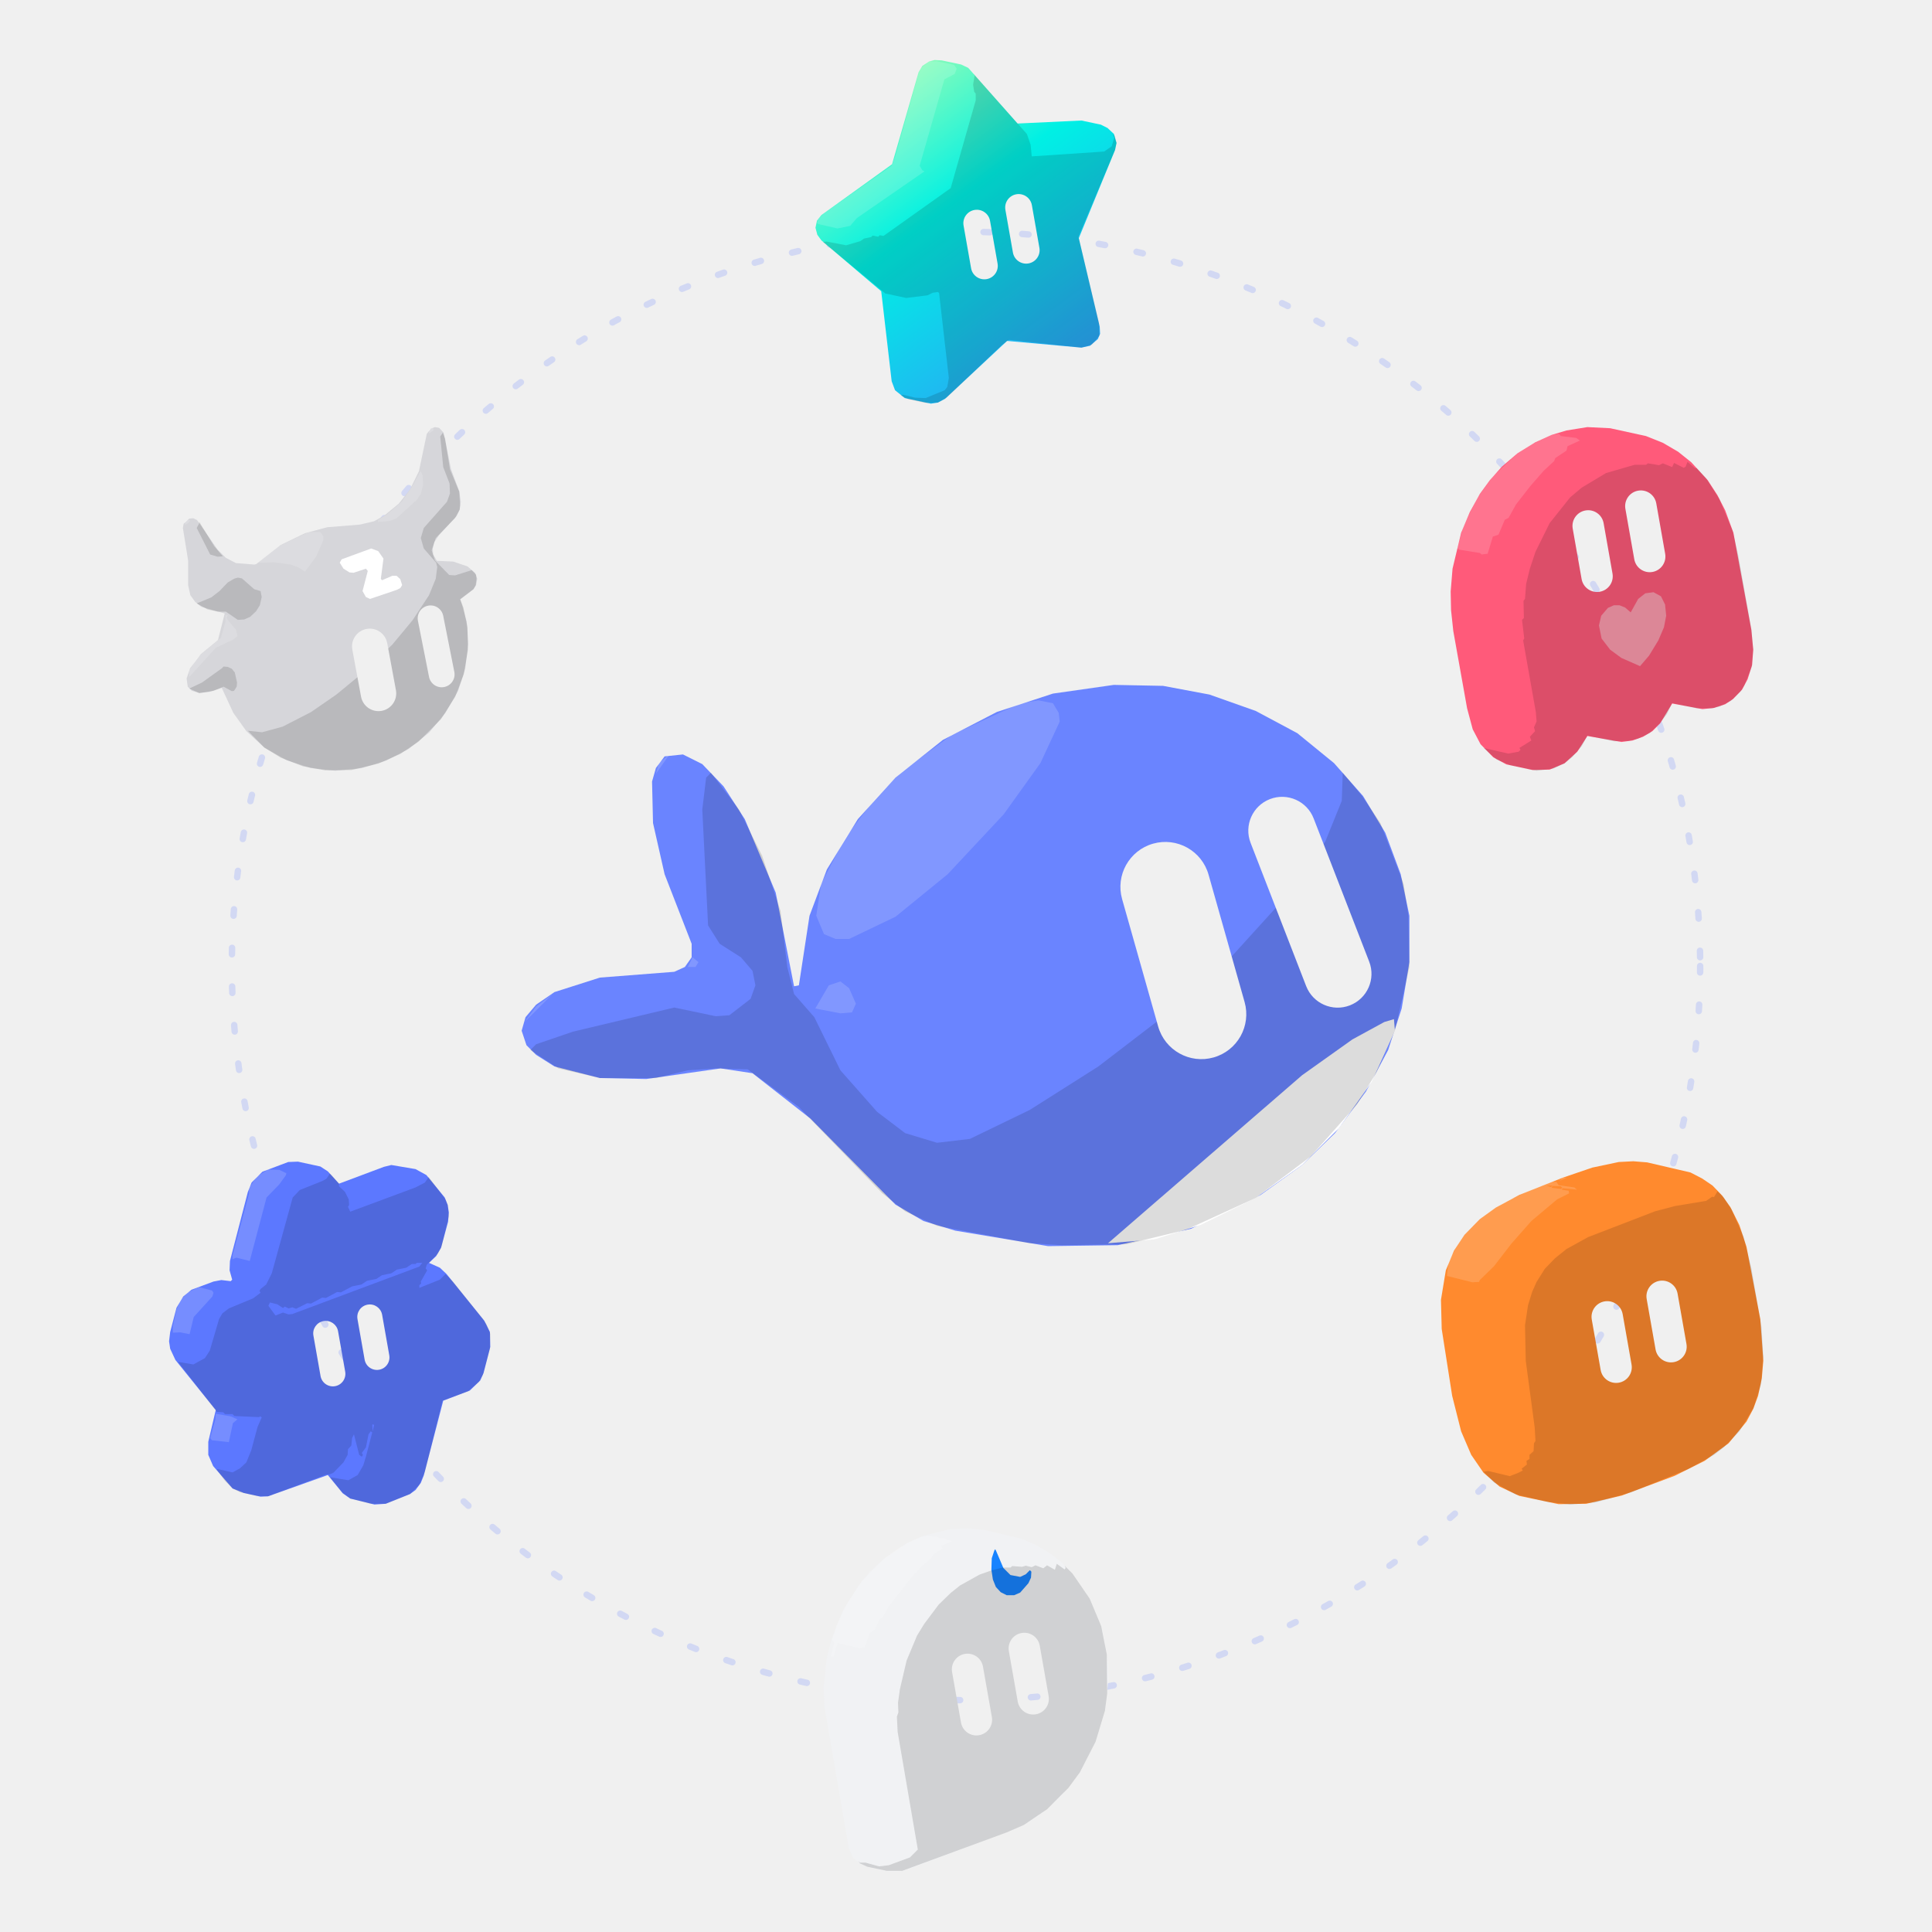
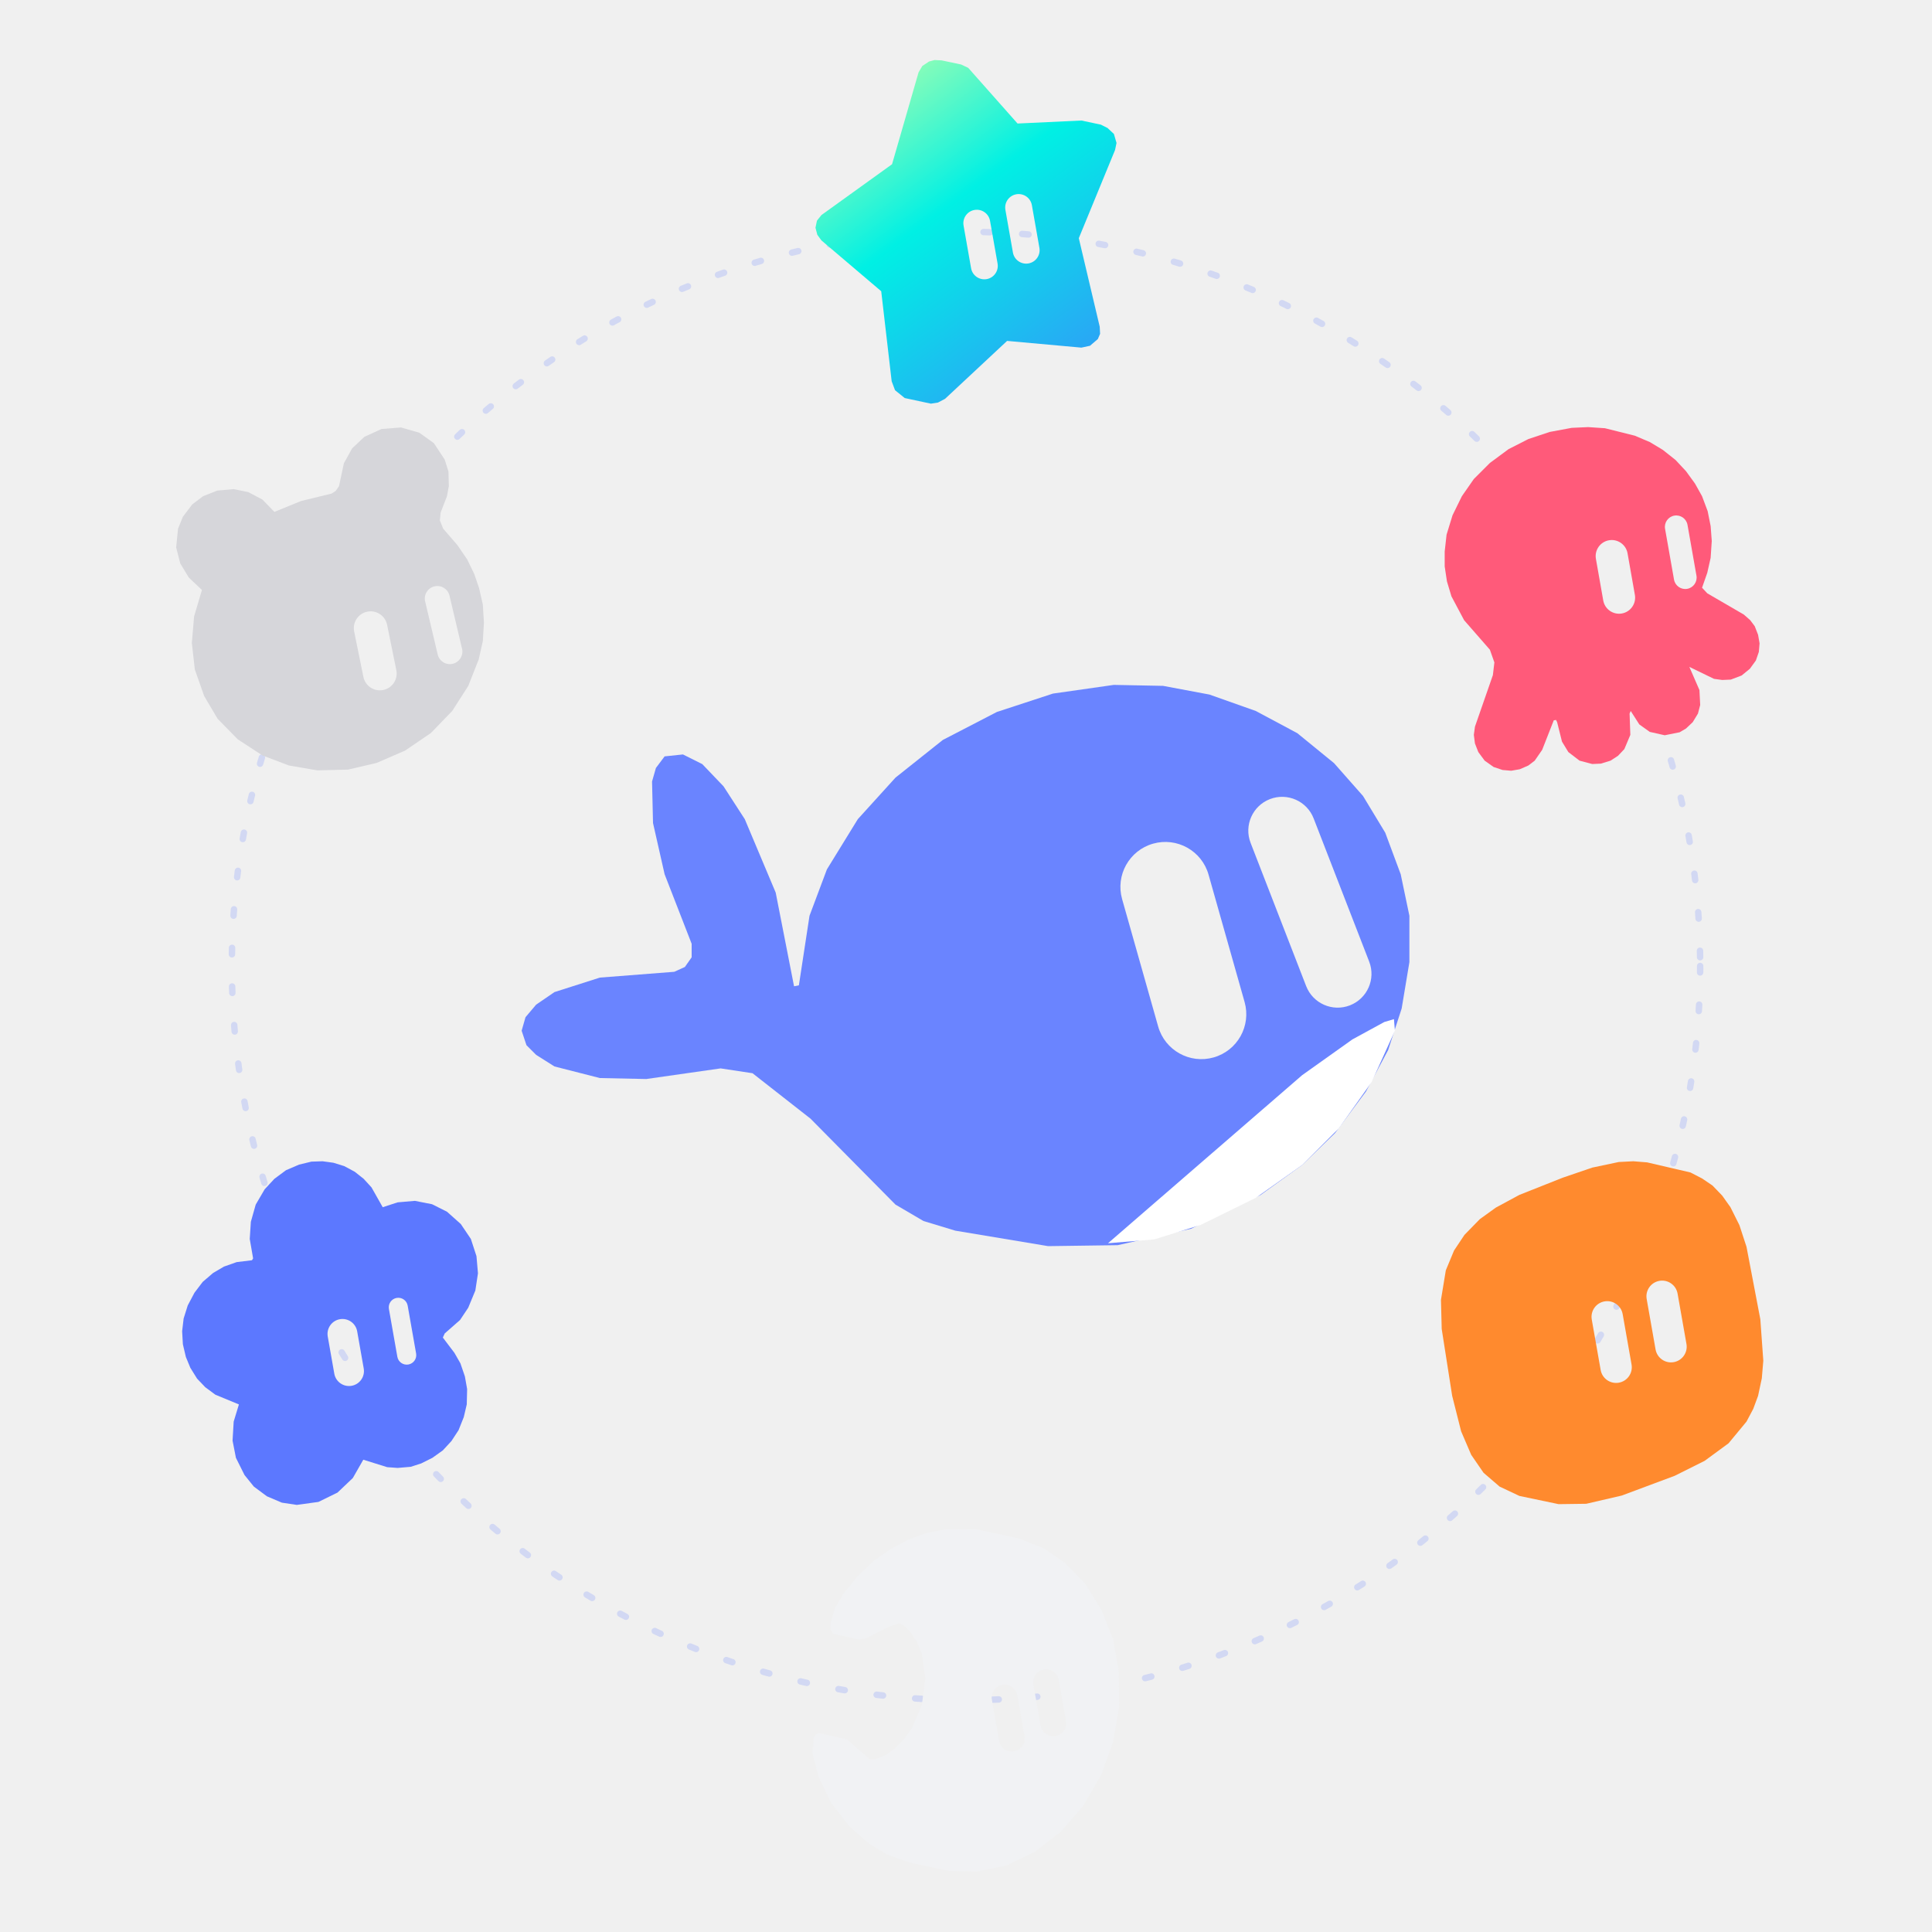
<svg xmlns="http://www.w3.org/2000/svg" viewBox="0 0 600 600" width="600" height="600" role="img" aria-label="DS Bot">
  <circle cx="300" cy="300" r="228" fill="none" stroke="#6A84FF" stroke-opacity=".22" stroke-width="2" stroke-dasharray="2 10" stroke-linecap="round" />
  <g transform="translate(242.0 14.0) scale(1.16)">
    <defs>
      <linearGradient id="m0g" gradientUnits="userSpaceOnUse" x1="18" y1="10" x2="78" y2="92">
        <stop offset="0" stop-color="#A4FFB0" />
        <stop offset="0.42" stop-color="#00F0E4" />
        <stop offset="1" stop-color="#2E9EF7" />
      </linearGradient>
      <mask id="m0" maskUnits="userSpaceOnUse" x="-100" y="-100" width="300" height="300">
        <rect x="-100" y="-100" width="300" height="300" fill="#fff" />
        <g transform="translate(53.9 53.4) rotate(-10)">
          <rect x="-3.6" y="-9.4" width="7.2" height="18.8" rx="3.6" fill="#000" />
        </g>
        <g transform="translate(65.1 49.2) rotate(-10)">
          <rect x="-3.6" y="-9.4" width="7.2" height="18.8" rx="3.6" fill="#000" />
        </g>
      </mask>
    </defs>
    <g mask="url(#m0)">
      <g fill-rule="evenodd">
        <path d="M40.1 4.4l1.5-.4 1.9 .1 5.2 1.1 1.9 .9 13.2 14.9 17.1-.8 5.2 1.1 1.8 .9 1.7 1.6 .7 2.4-.4 1.9-9.7 23.6 5.6 23.7 .1 1.9-.6 1.4-2.1 1.8-2.3 .5-19.9-1.8-16.6 15.5-1.9 1-1.9 .3-7-1.5-2.6-2.1-.9-2.4-2.8-24.1-16-13.6-1.1-1.5-.5-1.9 .4-1.9 1.2-1.5 18.9-13.6 7.1-24.6 1-1.7z" fill="url(#m0g)" />
-         <path d="M52 7.7l14.3 16.1 1 2.9 .3 3.1 19.4-1.3 2-1.4 .7-2.3-.4-1 .5 .5 .5 1.9-.4 1.9-9.8 23.2 5.5 23.1 .1 3.4-2 2.4-2.8 .8-19.4-2.1-1.9 1.4-14.7 14-2.4 1.4-3.3 .1-4.7-1-2-1 .6-.2 3.3 .8 2.8 .1 5.1-2.1 .7-.9 .4-2.4-2.6-22.7-.3-.3-1.4 .2-1.4 .7-5.7 .7-5.6-1.2-16.7-13.8 1-.1 5.2 1 3.8-1.1 1-.7 1.9-.4 .4-.4 1.5 .3 .4-.4 1 .2 18-12.8 6.7-23.5 0-1.8-.4-.5-.3-1.9 .4-2.4z" fill="#000" fill-opacity=".14" />
-         <path d="M40.1 4.4l2-.1 4.7 1 .7 1-.5 1.4-2.8 1.5-6.6 23.1 .7 1.2 .6 .3-18.1 12.5-1.8 2.1-3.4 .7-5.2-1.2-.3-.4 .3-.9 1.4-1.4 18.3-12.9 .9-2.3 6.4-22.7 .8-1.4z" fill="#fff" fill-opacity=".16" />
      </g>
    </g>
  </g>
  <g transform="translate(439.5 128.0) scale(1.16)">
    <defs>
      <mask id="m1" maskUnits="userSpaceOnUse" x="-100" y="-100" width="300" height="300">
        <rect x="-100" y="-100" width="300" height="300" fill="#fff" />
-         <g transform="translate(47.5 37.2) rotate(-10)">
-           <rect x="-4.2" y="-11.05" width="8.4" height="22.1" rx="4.2" fill="#000" />
+         <g transform="translate(53.6 44.1) rotate(-10)">
+           <rect x="-4.3" y="-9.95" width="8.6" height="19.9" rx="4.3" fill="#000" />
        </g>
-         <g transform="translate(61.6 31.9) rotate(-10)">
-           <rect x="-4.2" y="-11.05" width="8.4" height="22.1" rx="4.2" fill="#000" />
+         <g transform="translate(71.1 37.5) rotate(-10)">
+           <rect x="-3.05" y="-9.95" width="6.1" height="19.9" rx="3.05" fill="#000" />
        </g>
      </mask>
    </defs>
    <g mask="url(#m1)">
      <g fill-rule="evenodd">
-         <path d="M46.1 4l6.1 .3 9.6 2.1 4.5 1.8 4.1 2.4 3.5 2.8 4.4 4.8 2.6 4 2.1 4.1 2.2 6 4.8 26 .5 5.3-.3 4.1-1.2 3.8-1.5 2.8-2.4 2.5-2.1 1.4-3.1 1-3 .3-8.1-1.5-3.2 5.3-2.1 2.1-2.5 1.5-2.8 1-3 .4-9.1-1.6-2.7 4.2-3.4 3.1-4 1.7-4.6 .1-7-1.5-3.5-1.9-3.4-3.5-2.1-4-1.5-5.6-3.7-20.7-.6-5.6-.1-5 .5-6.1 2.3-9.6 2.3-5.5 2.7-4.9 2.7-3.7 3.2-3.6 4.2-3.6 4.7-2.9 4.4-2 4-1.2z" fill="#FF5A7A" />
-         <path d="M61.6 48.5l2.2-.3 2 1.1 1.1 2.2 .3 3-.6 3.1-1.5 3.5-2.5 4.1-2.4 2.8-5-2.2-3-2.2-2.3-3-.7-3.5 .6-2.6 1.8-2.1 1.6-.7 1.5 0 1.5 .6 1.5 1.3 2-3.6z" fill="#fff" fill-opacity="0.4" />
-         <path d="M69.3 13.6l2.6 1.3 .5-.3 .5-1.3 2 1.7 .5 0 2.5 2.7 3.5 5.5 3.6 8.6 1.5 6.6 3.5 19.7 .5 5.5-.4 4.6-2 5-1 1.6-2.6 2.5-3 1.5-2.1 .5-4 0-6.6-1.4-1.4 2.9-1.9 2.5-2.7 2.6-3.1 1.5-2.5 .6-4 .1-7.1-1.5-1.5 2.8-2.6 3-2 1.6-3 1.4-4.5 .6-7.1-1.5-3.6-1.5-3.5-3.1 6.6 1.5 2.8-.5 .5-.5-.3-.5 3.2-2-.4-1 1.4-1.5-.3-1 .7-1.6-.2-2.5-3.4-19.2 .3-.5-.6-5 .5-.5-.1-4.6 .4-.5 .3-4 1-4.1 1.5-4.5 3.8-7.7 5.5-6.9 3.1-2.6 6.5-3.9 7.6-2.2 3.1 0 .5-.4 3 .5 1-.5 2.5 1z" fill="#000" fill-opacity=".14" />
-         <path d="M36.5 6.1l2-.3 .5 .6 4.1 .5 1 .7-3.3 1.5-.3 1.2-3 2-.3 .8-2.8 2.6-3.5 4-3.9 5-2 3.6-1 .5-1.7 4-1.5 .5-1.4 4.6-1.6 .2-.5-.4-5.6-.9-.4-.4 1.4-5.1 1.5-3.5 2.6-5.1 4-5.5 6.6-6.2 4-2.5z" fill="#fff" fill-opacity=".16" />
+         <path d="M41.9 4.2l4.4-.2 4.5 .3 8 2 4 1.7 3.5 2.1 3.4 2.7 2.8 3 2.4 3.3 1.9 3.4 1.5 4 .8 4 .3 4-.3 4.5-.9 4-1.4 4 1.4 1.5 9.8 5.7 1.7 1.5 1.2 1.6 .9 2.3 .4 2.3-.2 2.3-.8 2.3-1.6 2.2-2.2 1.8-2.9 1.1-2.3 .1-2.2-.3-6.6-3.2 2.7 6.2 .2 4-.6 2.3-1.4 2.3-1.8 1.7-1.7 1-4 .8-4-.9-2.8-2-2.3-3.6-.3 .7 .2 5.7-1.6 3.8-1.7 1.8-2 1.3-2.6 .8-2.3 .1-3.4-.9-3-2.3-1.7-2.8-1.3-5.2-.3-.6-.6 .1-3.1 7.9-2 2.9-1.7 1.3-2.3 1-2.3 .4-2.3-.2-2.4-.8-2.4-1.7-1.7-2.3-.9-2.3-.3-2.3 .3-2.2 4.8-13.8 .4-3.4-1.2-3.4-6.9-7.9-3.4-6.4-1.2-4-.6-4 0-4 .5-4.5 1.6-5.2 2.5-5.1 3.2-4.6 4.3-4.3 5-3.7 5.3-2.7 5.7-1.9z" fill="#FF5A7A" />
      </g>
    </g>
  </g>
  <g transform="translate(439.5 356.0) scale(1.16)">
    <defs>
      <mask id="m2" maskUnits="userSpaceOnUse" x="-100" y="-100" width="300" height="300">
        <rect x="-100" y="-100" width="300" height="300" fill="#fff" />
        <g transform="translate(52.6 52.4) rotate(-10)">
          <rect x="-4.2" y="-11.05" width="8.4" height="22.1" rx="4.2" fill="#000" />
        </g>
        <g transform="translate(67.3 46.9) rotate(-10)">
          <rect x="-4.2" y="-11.05" width="8.4" height="22.1" rx="4.2" fill="#000" />
        </g>
      </mask>
    </defs>
    <g mask="url(#m2)">
      <g fill-rule="evenodd">
        <path d="M54.5 4.2l3.9-.2 3.7 .3 11.6 2.7 3.1 1.6 2.8 1.9 2.6 2.7 2.2 3.1 2.4 4.8 1.9 5.8 3.7 19.4 .8 11.1-.4 4.7-1 4.7-1.3 3.5-1.8 3.4-4.8 5.8-6.4 4.7-8 4-14.2 5.3-9.5 2.2-7.4 .1-10.5-2.2-5.3-2.5-4.3-3.7-3.3-4.8-2.7-6.3-2.4-9.5-2.8-17.9-.2-7.8 1.3-7.9 2.2-5.3 2.8-4.2 4.1-4.2 4.3-3.1 6.3-3.4 11.6-4.6 7.9-2.7z" fill="#FF8A2E" />
-         <path d="M80.5 11.6l2.1 2.1 2.1 3.2 3.2 7.3 2.1 8.4 2.7 15.8 .5 7.9-.6 7.4-2 6.3-3.8 6.3-4.2 4.3-2.6 2-6.9 3.8-15.2 6.2-9.5 2.7-6.8 .6-6.2-.7-8.5-2-5.8-3.2-3.2-3.3 .5 .4 1.1-.2 5.8 1.4 2.1-.8 1.4-.7-.3-.5 1.4-1.1-.1-1 .8-.5 0-1.1 1.1-1 .1-2.1 .4-.6-.2-3.6-2.4-17.9-.2-9.5 .8-5.3 1.1-3.6 1.2-2.7 2.2-3.5 2.7-2.8 3.1-2.5 5.8-3.2 17.9-6.9 5.3-1.4 8.4-1.4 1.6-1.1 .5 .1 .9-1.5z" fill="#000" fill-opacity=".14" />
-         <path d="M39.4 8.4l1.2 0-1.6 .7-1-.1 1-.1zM36.8 9.5l1 0 .6 .9 4.2 .6 .7 .6-3.8-.4-.3 .4 1.9 .3 .1 .7-3.2 1.6-6.9 5.8-5.3 6-4.7 6.1-3.8 3.7-.2 .5-1.8 .1-6.8-1.7 .4-3.6 2.1-4.2 2.2-3.2 4.2-4.3 4.2-3 3.1-1.8 5.3-2.5zM35.1 10.5l1.7 0-.5 .4zM36.5 11.1l.3-.5 2.2 .1 .4 .4-.4 .3z" fill="#fff" fill-opacity=".16" />
      </g>
    </g>
  </g>
  <g transform="translate(242.0 470.0) scale(1.16)">
    <defs>
      <mask id="m3" maskUnits="userSpaceOnUse" x="-100" y="-100" width="300" height="300">
        <rect x="-100" y="-100" width="300" height="300" fill="#fff" />
-         <g transform="translate(51.6 48.5) rotate(-10)">
-           <rect x="-4.2" y="-11.05" width="8.4" height="22.1" rx="4.2" fill="#000" />
+         <g transform="translate(61.3 54.8) rotate(-10)">
+           <rect x="-3.45" y="-9.05" width="6.9" height="18.1" rx="3.45" fill="#000" />
        </g>
-         <g transform="translate(66.8 42.9) rotate(-10)">
-           <rect x="-4.2" y="-11.05" width="8.4" height="22.1" rx="4.2" fill="#000" />
+         <g transform="translate(72.4 50.7) rotate(-10)">
+           <rect x="-3.45" y="-9.05" width="6.9" height="18.1" rx="3.45" fill="#000" />
        </g>
      </mask>
    </defs>
    <g mask="url(#m3)">
      <g fill-rule="evenodd">
-         <path d="M45.8 4.2l4.7-.2 4.2 .4 10.2 2.4 3.7 1.6 3.6 2.1 3.3 2.5 3 3.1 4.6 6.7 3.4 8.3 1.5 8.8 .1 4.6-.8 7.8-2.6 8.8-3.9 7.7-5.1 6.7-6.1 5.3-4.1 2.6-3.6 1.6-27.2 10.2-2.8 .7-2.6 0-5.7-1.3-2-.8-1.9-1.7-1.1-2.6-6.5-37.7-.2-5.2 .8-7.7 1.3-5.2 3.1-7.8 4.2-6.7 3-3.6 3.9-3.6 6.3-4.2 4.1-1.8z" fill="#F1F2F4" />
-         <path d="M57.6 9.9l.2-.3 .2 .3 2 4.7 1.9 1.9 2.6 .5 1.5-.7 1.1-1.1 .4 .4-.1 1.6-.7 1.5-2.2 2.5-1.6 .7-2 0-1.6-.8-1.3-1.4-.8-2-.4-2.6 .1-3.1z" fill="#1783FF" fill-opacity="1" />
-         <path d="M74.3 13.5l2.1 1.5 .3-.4-.3-.6 2.1 2.1 4.6 6.7 3.1 7.4 1.5 7.6 .1 10.4-.6 4.6-2.5 8.3-4.2 8.2-3.1 4.2-5.7 5.7-6.2 4.2-4.6 2-28 10.3-4.1 0-5.2-1.1-2-.9-.5-.7 .5 .5 1.5 0 3.6 1 2.6-.3 5.7-2.1 2.1-2.1-5.4-31.5-.2-4.1 .4-1.1-.1-2.6 .5-3.6 1.8-7.7 2.8-6.7 1.9-3.1 3.9-5.2 3.2-3.1 2.5-2 5.2-2.9 3.1-1.1 3.1-.8 2.1 0 .5-.4 2.6 .2 1-.3 1.6 .4 1-.5 2.1 .8 1-.8 2.1 1.2z" fill="#000" fill-opacity=".14" />
-         <path d="M38 6.3l1.7-.3 2.5 .2 .6 .4 1.5 0 .5 .5 1.6 .3-3.1 1.3 .4 .7-2.5 1.6-.5 1-2.5 2.1-2.7 2.9-6.2 7.9-1.5 2.7-1 .9-1.2 2.6-1.4 1-1.3 3.7-1.3 .3-6-1.4-1 3.6-.8 0 .9-3.6-.5-1 1.1-3.6 2.7-5.7 4.1-6.2 5.7-5.8 3.1-2.4 3.6-2.2z" fill="#fff" fill-opacity=".16" />
+         <path d="M44.4 4.3l8-.1 11.7 2.5 6.6 2.6 5.6 3.8 5.6 5.7 4.4 7.1 3.1 7.9 1.5 8.5 .1 9.4-1.6 9.4-3.2 8.9-4.9 8.4-5.9 6.8-7 5.4-7.5 3.6-8 1.7-7.5-.2-10.7-2.3-5.8-2.1-5-3-5.3-4.7-4.7-6.1-3.4-7.1-1.6-6.1 .3-4.2 .5-.9 .9-.4 7.5 1.7 6.1 5.3 1.5 0 2.8-1.1 2.5-1.8 2.3-2.3 2.2-3.1 2.7-6.3 .9-7-.9-6.6-1.3-3.1-1.6-2.5-1.8-1.9-1.3-.7-2.8 .9-6.1 3.1-1.9 .4-7-1.6-.7-1.2 .1-1.9 1.1-3.7 2.2-3.8 3.9-4.8 4.3-4.1 4.6-3.2 4.7-2.5 4.7-1.7z" fill="#F1F2F4" />
      </g>
    </g>
  </g>
  <g transform="translate(44.5 356.0) scale(1.16)">
    <defs>
      <mask id="m4" maskUnits="userSpaceOnUse" x="-100" y="-100" width="300" height="300">
        <rect x="-100" y="-100" width="300" height="300" fill="#fff" />
-         <g transform="translate(49.8 55.5) rotate(-10)">
-           <rect x="-3.35" y="-8.85" width="6.7" height="17.7" rx="3.35" fill="#000" />
+         <g transform="translate(54.2 55.2) rotate(-10)">
+           <rect x="-4" y="-9.05" width="8" height="18.1" rx="4" fill="#000" />
        </g>
-         <g transform="translate(61.6 51.1) rotate(-10)">
-           <rect x="-3.35" y="-8.85" width="6.7" height="17.7" rx="3.35" fill="#000" />
+         <g transform="translate(69.4 49.5) rotate(-10)">
+           <rect x="-2.55" y="-9.05" width="5.1" height="18.1" rx="2.55" fill="#000" />
        </g>
      </mask>
    </defs>
    <g mask="url(#m4)">
      <g fill-rule="evenodd">
-         <path d="M38.8 4.2l2.6-.1 6 1.3 2 1.3 3 3.3 12-4.5 2-.5 6.5 1.1 2.9 1.6 4.9 6 .8 2 .3 2-.2 2.5-1.9 7-1.3 2.2-1.9 1.8 2.9 1.3 1.8 1.7 10.1 12.5 1.5 3 .1 4-1.8 7-.9 2-2.8 2.7-7.1 2.7-5.2 20-.8 2-1.4 1.9-1.5 1.1-6.5 2.6-3 .2-6.5-1.6-2-1.4-4-4.9-16 5.7-2 .1-4.5-1-3-1.2-5.2-6-1.3-3 0-3.5 2-8.5-10.8-13.4-1.4-3-.3-2 .3-2.5 1.7-6.5 1.8-3 2.2-1.8 5.9-2.2 2.1-.4 2.5 .3 .4-.4-.7-2.5 .1-2.5 4.8-18.5 1-2.5 2.9-2.9z" fill="#5C78FF" />
-         <path d="M49.7 7.7l.2-.4 .5 .4 2 2.3 0 .7 1.6 1.5 1 2 .1 1.5-.3 .5 .6 1.3 17.5-6.5 2.5-1.3 1-1.5 4.5 6 .6 1.5 .3 3-1.9 8-1 2-3 3-.3 1 .4 .5-1.7 3 .1 .5-.5 .5 0 .7 5.5-2.2 1.5-1.5 2 2 8 10 1 1.5 1 2.5-.1 4-1.9 7-1.1 1.9-2.9 2.5-6.8 2.5-4.7 19-1.5 3.5-2.5 2.5-6.5 2.6-4 0-5.5-1.4-2.2-1.7-3.2-4 4.9 .8 2.5-1.4 1.5-2.6 .7-2.3 1.7-6.5-.4-.3-.6 .8-.7 3.5-1.1 1.5 .3 .5-.3 .5-.7-.5-1.4-5.5-.5 1-.2 2-.9 1-.1 1.5-1.1 2-2.7 2.8-1 .4-1 .1-15.5 5.8-3-.1-4.5-1-2-1-2-2-2.2-3 .2-.2 4 .9 2-1.1 1.7-1.6 1.3-3.2 1.7-6.3 1.1-2.5-.3-.3-.5 .2-6.5-.3-.5-.5-2 0-.5-.5-1.7-.1-10.4-13.4 4.1 .7 3.1-1.7 1.3-2 2.5-8.5 .9-1.5 1.7-1.3 6.5-2.7 2-1.5-.3-.5 .3-.5 1.5-1.2 1.5-3 5.6-20.3 1.9-2 6-2.4 1.1-.6zM73.2 31.2l1.5 0-.8 1-34 12.7-1 .1-1.5-.5-2 .8-1.9-2.6 .4-.9 2 .5 1.5 1 .5-.4 1 .5 1-.3 1 .4 3-1.5 1 .1 3-1.6 1 .1 3-1.6 1 .1 3-1.6 2.5-.5 1.5-1 2.5-.5 1.5-1 2.5-.5 1.5-1 2.5-.5 1.5-1 1 0zM61.3 74.6l.1-.2 .4 .2-.4 1.7z" fill="#000" fill-opacity=".14" />
-         <path d="M33.4 6.2l3 .1 1.9 .9-.1 .5-1.8 2.5-3.4 3.5-4.5 17-3.6-.9-1 .4 0-1 4.4-16.5 0-1.5 2.1-3.1zM68.2 6.2l1.2 0zM14.9 37.7l3.5 .9 .4 .6-.3 1-5 5.5-1.1 4.6-2.5-.5-2 .1 0-1.7 1-4.5 1-2.5 2-2.1zM19.4 71.6l4 .7 1.8 .8-1.2 1-1.1 5.1-4.5-.5-.5-.6 1.4-5z" fill="#fff" fill-opacity=".16" />
+         <path d="M45 4.1l3-.1 2.9 .4 2.9 .9 2.8 1.5 2.4 1.9 2.1 2.3 3 5.3 4-1.3 4.6-.4 4.6 .9 4 2 3.7 3.3 2.7 4 1.5 4.6 .4 4.6-.7 4.6-1.9 4.6-2.2 3.3-4.1 3.6-.5 1.1 3.1 4.1 1.6 2.8 1.2 3.5 .6 3.4-.1 4.1-.8 3.4-1.4 3.5-1.9 2.9-2.3 2.5-2.8 2-3 1.5-2.8 .9-3.5 .3-2.8-.2-6.4-2-2.8 4.9-4.1 3.9-5.1 2.5-5.8 .8-4-.6-4-1.7-3.5-2.6-2.5-3.1-2.3-4.6-.9-4.6 .3-5.1 1.4-4.6-6.3-2.6-2.7-2-2.2-2.3-1.8-2.9-1.2-2.9-.8-3.4-.2-3.5 .4-3.4 1.1-3.5 1.8-3.4 2.2-2.9 2.8-2.4 2.9-1.7 3.4-1.2 4.1-.5 .3-.5-.9-5.2 .3-4.6 1.3-4.6 2.4-4.1 2.6-2.8 3.1-2.3 3.5-1.5z" fill="#5C78FF" />
      </g>
    </g>
  </g>
  <g transform="translate(44.5 128.0) scale(1.16)">
    <defs>
      <mask id="m5" maskUnits="userSpaceOnUse" x="-100" y="-100" width="300" height="300">
        <rect x="-100" y="-100" width="300" height="300" fill="#fff" />
-         <g transform="translate(61.8 69) rotate(-10.5)">
-           <rect x="-4.75" y="-11.15" width="9.5" height="22.3" rx="4.75" fill="#000" />
+         <g transform="translate(62.1 63.9) rotate(-11.5)">
+           <rect x="-4.5" y="-10.7" width="9" height="21.4" rx="4.5" fill="#000" />
        </g>
-         <g transform="translate(78.4 62.7) rotate(-11.2)">
-           <rect x="-3.45" y="-11.1" width="6.9" height="22.2" rx="3.45" fill="#000" />
+         <g transform="translate(80.4 57) rotate(-13.3)">
+           <rect x="-3.35" y="-10.65" width="6.7" height="21.3" rx="3.35" fill="#000" />
        </g>
      </mask>
    </defs>
    <g mask="url(#m5)">
      <g fill-rule="evenodd">
-         <path d="M77 4.4l1.1-.4 1.1 .2 1.2 1.3 2 9.8 2.2 5.9 .4 2.8-.3 2.1-.8 1.7-4.7 5.1-1.3 1.9-.4 1.7 .1 1.6 1 1.7 4.4 .2 3.8 1.3 2 1.7 .6 1.6-.3 1.7-.7 1.1-3.5 2.7 1.7 6 .4 5.9-.8 6.6-1.9 6-3.4 5.9-4.4 5.3-5.5 4.4-6 3.1-6.5 2-7.1 .7-6.5-.7-6.5-2.1-6-3.4-4.8-4.4-3.5-4.9-3.1-6.7-3.3 1.1-2.7 .3-2-.6-1.1-1.1-.3-2.2 .9-2.7 2.9-3.8 4.6-3.8 1.8-7.1-6.3-1.8-1.6-1.3-1.3-1.8-.6-2.7 0-6.6-1.4-8.7 .2-1.1 1.5-1.4 1.1-.1 1 .5 5.5 7.9 2.2 2.2 2.7 1.4 4.9 .4 .5-.1 6.5-5.1 6.6-3.2 6-1.6 8.7-.7 3.8-.9 2.7-1.5 3.9-3.2 3-3.8 2.4-4.9 2.1-10z" fill="#D6D6DA" />
-         <path d="M61 36.5l1.9 .7 1.4 2-.7 5.4 .3 .4 2.8-1.2 1.1 0 1 .9 .5 1.6-.5 .8-1 .5-7.1 2.4-1.1-.5-.9-1.6 1.4-5.4-.5-.6-3.3 1.1-1.1-.1-1.6-1-1-1.6 .5-.9z" fill="#fff" fill-opacity="1" />
-         <path d="M80.2 5.5l.6 1.6 1.3 8.2 2.5 6 .2 3.7-.1 1.1-1.2 2.2-5.2 5.4-1.1 3.3 .9 2.7 3.8 3.9 1.6 .1 4.4-1.4 1.2 1.2 .1 1.1-.2 1.7-.6 1.1-3.6 2.7 .9 2.2 1.1 5.4 .1 6-1.1 6.5-2.3 6-3.8 6-6 6-4.9 3.3-5.9 2.6-7.1 1.7-7.1 .1-6-1.1-5.9-2.3-4.4-2.7-4.4-4.5 3.8 .4 5.5-1.5 7.6-3.9 6.8-4.7 7.9-6.5 7.1-6.9 5.4-6.5 4.4-6.7 1.8-4.4 .4-3.2-.3-1.1-3.3-3.8-.8-2.8 .8-2.7 6.2-7 .8-2.2-.1-2.7-1.7-4.4-.8-8.2zM14.9 29.9l.1-.5 4 6.5 2.3 2.7-1.4 .1-2-.6-3.6-7.1zM24.3 44.6l1-.3 1.1 .2 3.3 2.9 1.7 .5 .3 1.6-.5 2.2-1 1.6-1.6 1.5-1.6 .7-1.7 .1-3.2-2.2-2.2 0-2.7-.6-2.9-1.6 3.9-1.6 2.2-1.7 2.2-2.3zM21 68.6l.5-.5 1.1 .1 1.1 .5 .8 1 .6 2.7-.1 1.1-.7 1.1-.6 .1-2.2-1.2-2.7 1.1-3.8 .6-2.7-1.2 3.4-1.6z" fill="#000" fill-opacity=".14" />
-         <path d="M77 4.4l.6-.2 .1 .7-1.2 .8-.1-.8zM74.2 15.8l.6 1.1 .1 2.7-.6 2.2-1 1.6-5.5 5-1.7 .7-3.3 .3 .1-.6 2.1-1.2 4.2-3.6 2.7-3.9zM11.7 28.9l.8 0-.1 .5-1.2 .8-.1-.8zM44.3 32.1l3.1 0 .8 1.1 0 1.1-1.9 4.3-3 4.1-1.7-1.1-2.1-.8-4.4-.6-4.4 .1 5.5-4.4zM22 54.4l.6 0-.3 .6 .2 .5 2.3 2.7 .4 1.7-1 .9-4.8 2.3-7.1 7.8 0-1.8 2.1-3.3 6.4-5.4 1.2-4.3z" fill="#fff" fill-opacity=".16" />
+         <path d="M63.8 4.5l5.2-.4 4.9 1.4 3.9 2.8 2.9 4.4 1 3.2 .1 3.9-.5 2.7-1.7 4.4-.2 2.1 .9 2.2 3.8 4.4 2.6 3.8 1.9 3.9 1.3 3.8 1 4.4 .3 4.9-.3 4.9-1.1 4.9-2.8 7.1-4.3 6.7-5.7 5.9-6.9 4.7-7.6 3.3-7.7 1.8-8.2 .2-7.6-1.3-7.1-2.7-6.6-4.3-5.4-5.5-3.6-6.1-2.5-7.1-.8-7.1 .6-7.1 2.1-7.1-3.5-3.3-2.3-3.8-1.1-4.3 .5-5 1.3-3.2 2.5-3.3 2.9-2.2 3.8-1.5 4.4-.4 3.9 .8 3.8 2 3.2 3.3 7.1-2.9 8.2-2 1.1-.7 .9-1.3 1.3-6.1 2.2-4 3.3-3.1z" fill="#D6D6DA" />
      </g>
    </g>
  </g>
  <g transform="translate(150.0 150.0) scale(3)">
    <defs>
      <mask id="m6" maskUnits="userSpaceOnUse" x="-100" y="-100" width="300" height="300">
        <rect x="-100" y="-100" width="300" height="300" fill="#fff" />
        <g transform="translate(72.5 48.4) rotate(-15.8)">
          <rect x="-4.65" y="-11.5" width="9.3" height="23" rx="4.65" fill="#000" />
        </g>
        <g transform="translate(85.6 43.4) rotate(-21.2)">
          <rect x="-3.5" y="-11.45" width="7" height="22.9" rx="3.5" fill="#000" />
        </g>
      </mask>
    </defs>
    <g mask="url(#m6)">
      <g fill-rule="evenodd">
        <path d="M65.3 20.9l5.1 .1 4.8 .9 4.8 1.7 4.3 2.3 3.8 3.1 3 3.4 2.3 3.8 1.6 4.3 .9 4.3 0 4.8-.8 4.8-1.4 4.3-2.3 4.3-3.2 4.3-3.4 3.3-4.3 3.1-7.2 3.5-7.6 1.7-7.2 .1-9.6-1.6-3.3-1-2.9-1.7-8.8-8.9-6-4.7-3.3-.5-7.7 1.1-4.8-.1-4.7-1.2-1.9-1.2-1-1-.5-1.5 .4-1.4 1.1-1.3 1.9-1.3 4.7-1.5 7.7-.6 1.1-.5 .7-1 0-1.4-2.8-7.2-1.2-5.3-.1-4.3 .4-1.4 .9-1.2 1.9-.2 2 1 2.2 2.3 2.2 3.4 3.2 7.6 1.9 9.7 .5-.1 1.1-7.2 1.8-4.8 3.2-5.2 3.9-4.3 4.9-3.9 5.6-2.9 5.8-1.9z" fill="#6A84FF" />
        <path d="M93.3 55.8l1-.3 .1 1.2-2.4 5.3-3.4 4.8-3.8 3.8-4.8 3.4-5.7 2.8-4.8 1.5-4.8 .4 20.1-17.4 5.2-3.7z" fill="#fff" fill-opacity="1" />
-         <path d="M88.6 29.5l2.4 2.9 1.9 2.8 2.4 6.3 .5 3.3 .1 5.3-1.5 6.6-1.9 4.3-2 3.3-4.8 5.4-5.7 4.3-7.2 3.3-6.2 1.5-6.7 .1-3.3-.2-9.6-1.8-3.3-1.5-2.4-1.9-8.6-8.9-5.3-3.9-3.3-.1-2.9 .2-3.3 .8-5.8 0-4.3-1-2.9-1.9 .6-.6 3.8-1.3 10.5-2.5 4.3 .9 1.4-.1 2.2-1.7 .5-1.4-.3-1.5-1.2-1.4-2.2-1.4-1.2-1.9-.6-12 .4-3.3 .5-.5 2.9 3.8 2.4 4.8 1.9 5.7 .7 5.8 .7 2.8 2.1 2.4 2.7 5.5 3.8 4.3 2.9 2.2 3.3 1 3.4-.4 6.2-3 7.1-4.5 7.3-5.6 6.6-5.9 5.9-6.5 3.7-5.3 1.7-4.2 .1-2.9z" fill="#000" fill-opacity=".14" />
-         <path d="M55.6 22.8l1.9-.3 1.5 .3 .6 1 .1 .9-2 4.3-3.8 5.3-5.8 6.2-5.4 4.4-4.8 2.3-1.4 0-1.2-.5-.8-1.9 .5-3.3 2.5-4.8 3.3-4.3 2.4-2.4 5.3-3.9zM19.3 28.1l-1.4 2 .3-1.1zM21.7 49.1l.6 .5-.3 .5-.8 0zM35.8 52l1.2-.4 .9 .7 .7 1.6-.4 .9-1.2 .1-2.6-.5zM7.2 52.9l-2.9 2.9 1.2-1.6z" fill="#fff" fill-opacity=".16" />
      </g>
    </g>
  </g>
</svg>
